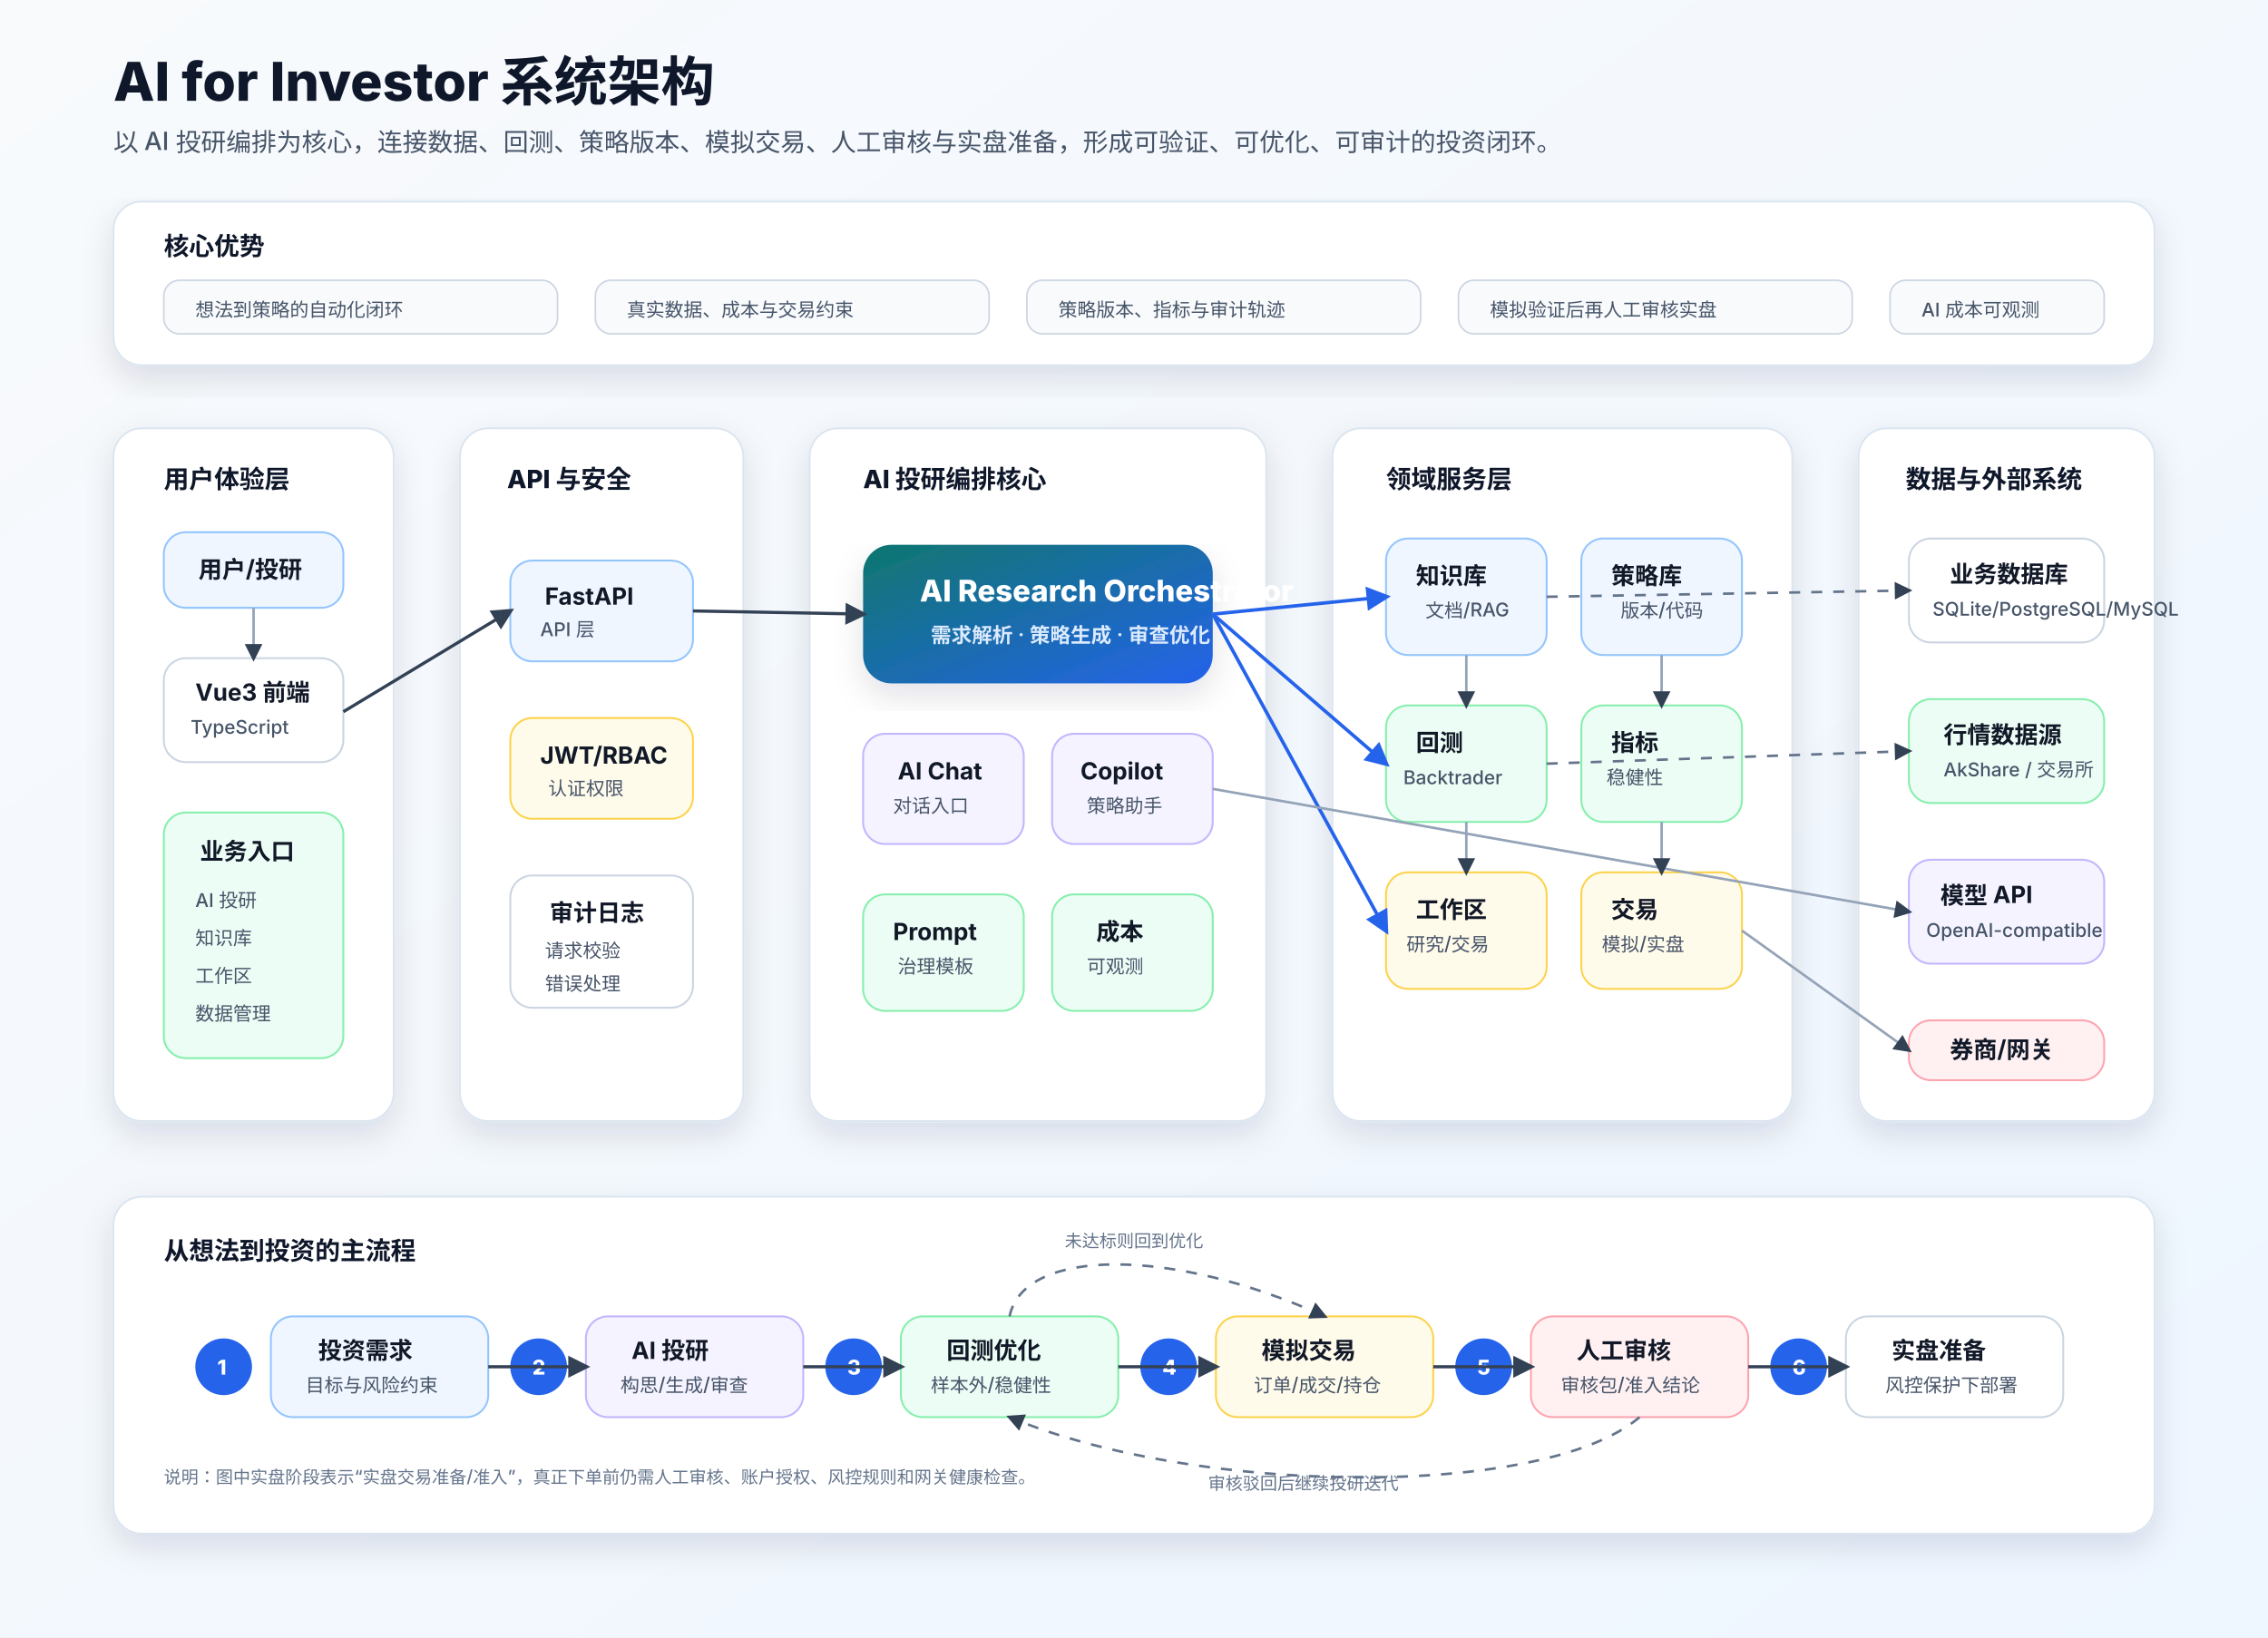
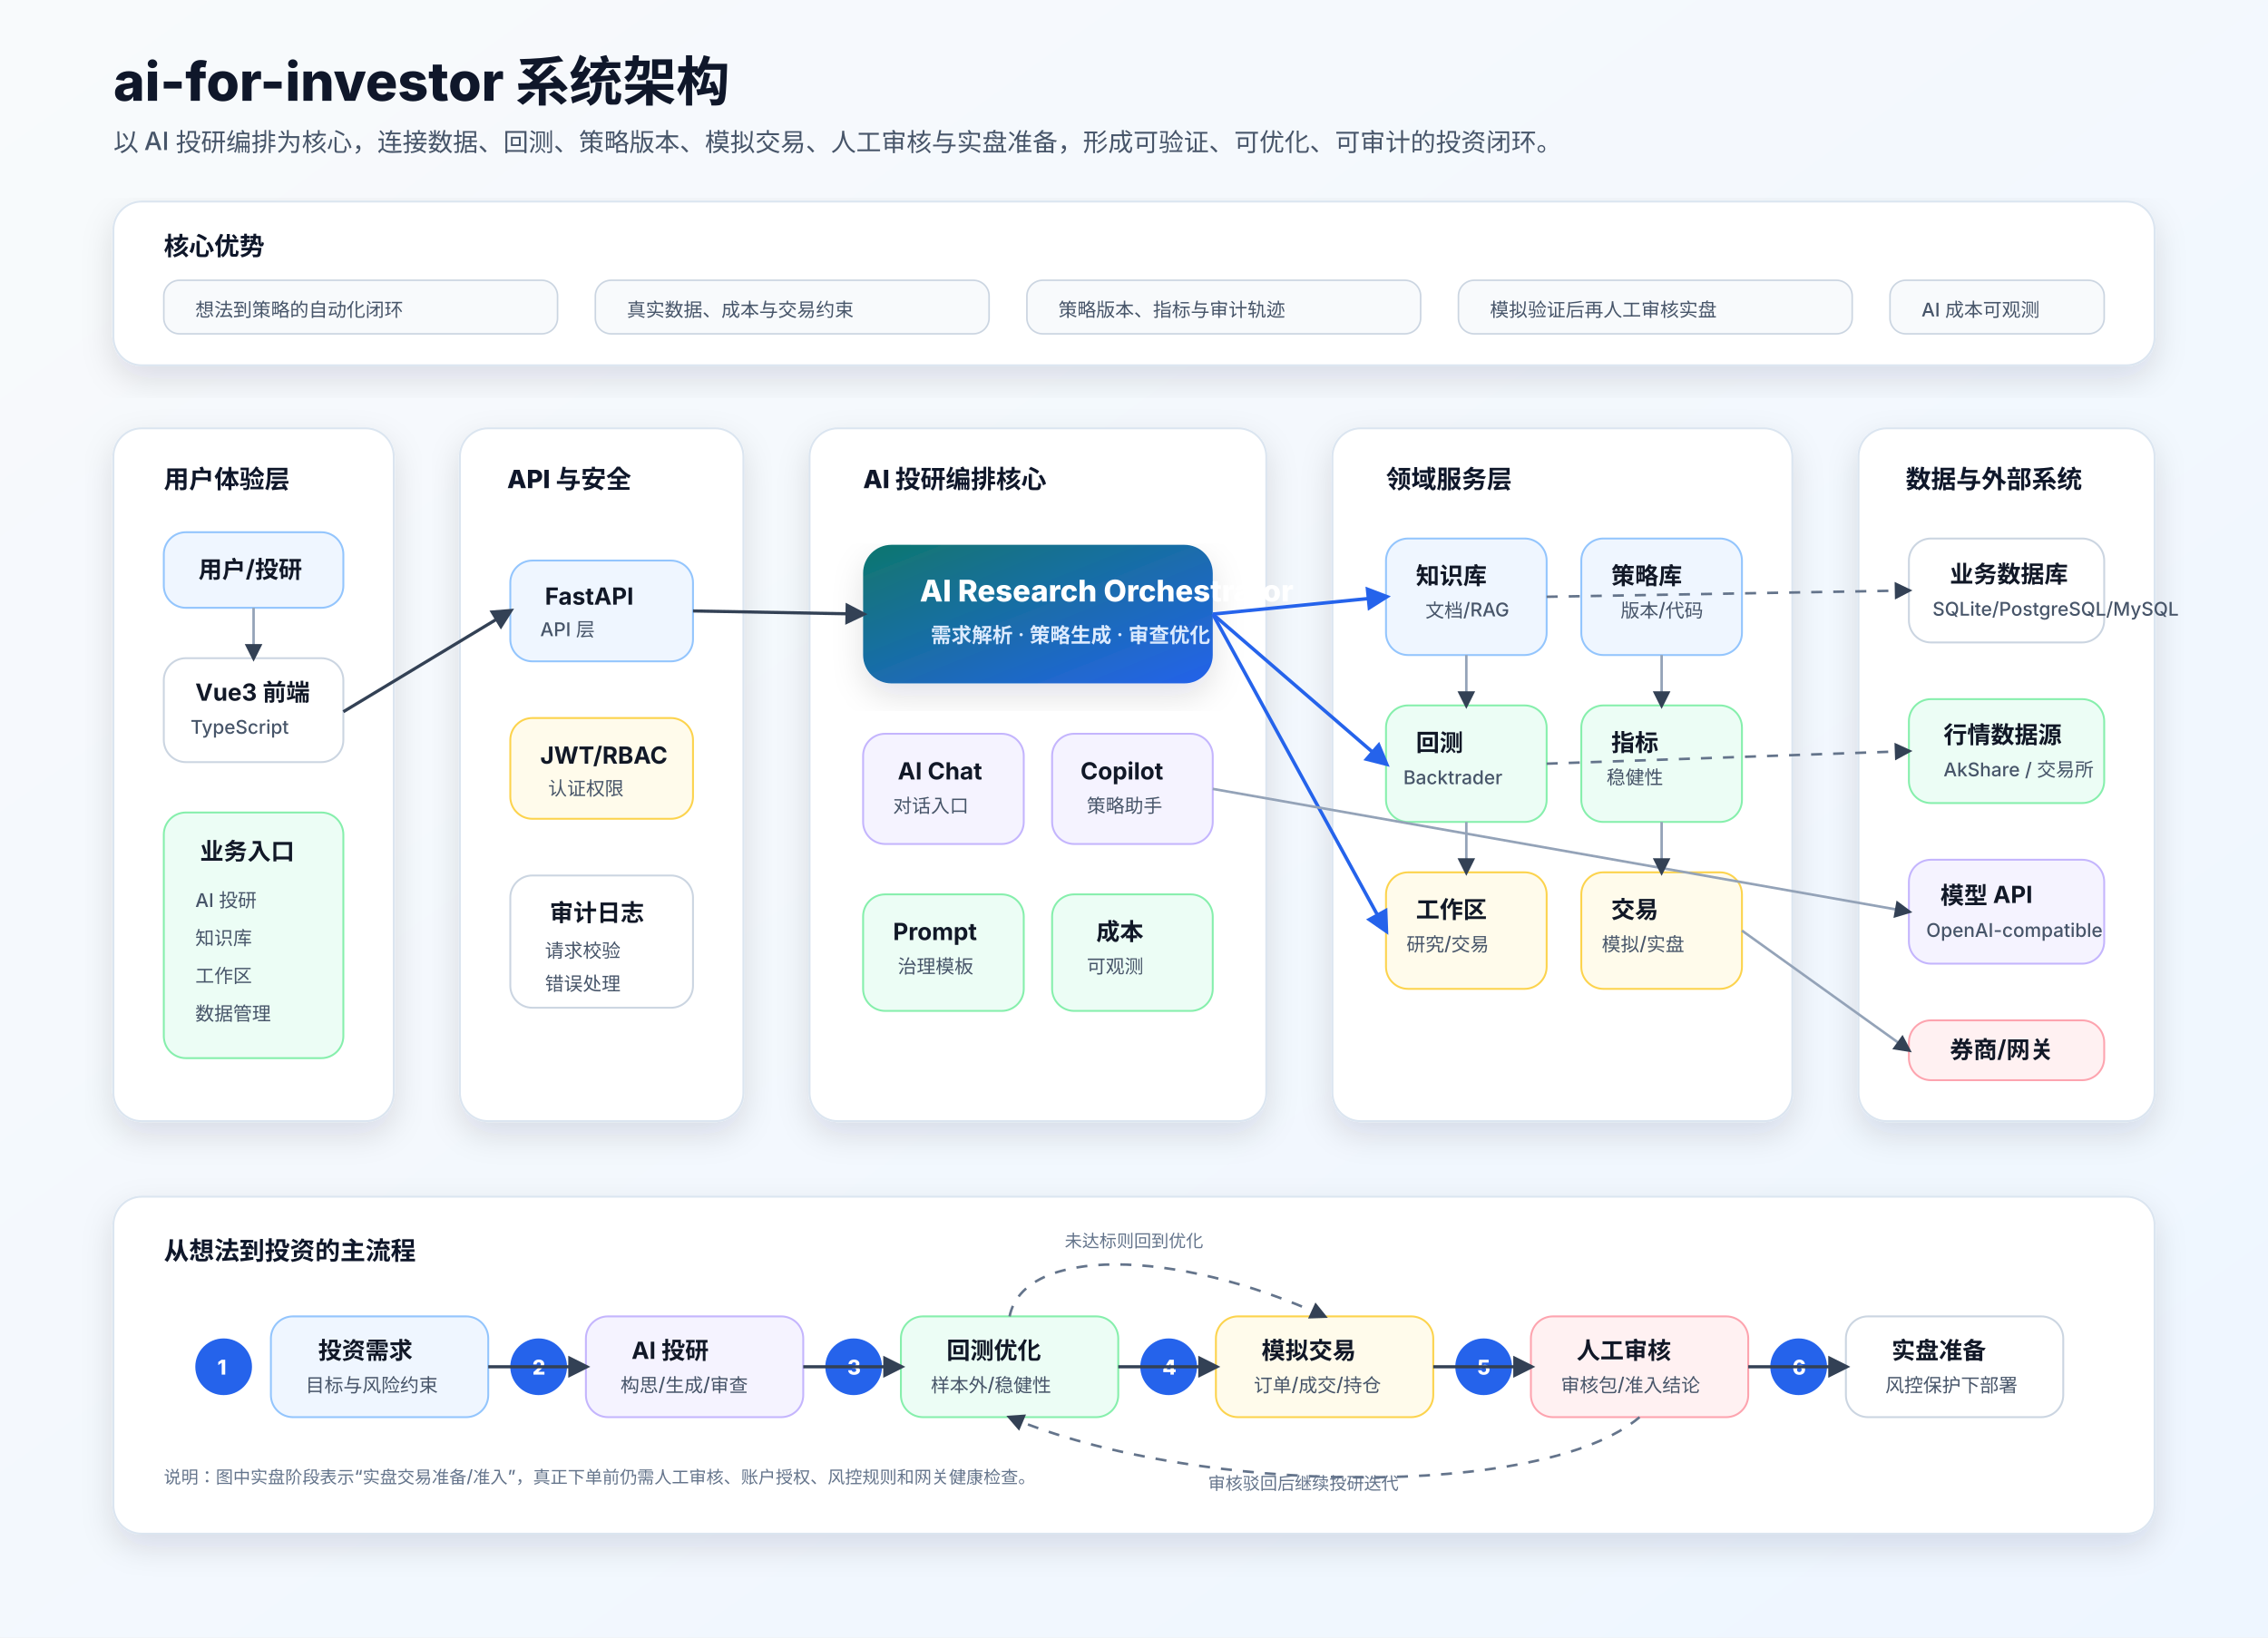
<svg xmlns="http://www.w3.org/2000/svg" width="1440" height="1040" viewBox="0 0 1440 1040" role="img" aria-labelledby="title desc">
  <defs>
    <linearGradient id="bg" x1="0" y1="0" x2="1" y2="1">
      <stop offset="0%" stop-color="#f8fafc" />
      <stop offset="100%" stop-color="#eef6ff" />
    </linearGradient>
    <linearGradient id="core" x1="0" y1="0" x2="1" y2="1">
      <stop offset="0%" stop-color="#0f766e" />
      <stop offset="100%" stop-color="#2563eb" />
    </linearGradient>
    <filter id="shadow" x="-10%" y="-10%" width="120%" height="130%">
      <feDropShadow dx="0" dy="8" stdDeviation="10" flood-color="#0f172a" flood-opacity="0.12" />
    </filter>
    <marker id="arrow" viewBox="0 0 10 10" refX="8" refY="5" markerWidth="7" markerHeight="7" orient="auto-start-reverse">
      <path d="M 0 0 L 10 5 L 0 10 z" fill="#334155" />
    </marker>
    <marker id="arrowBlue" viewBox="0 0 10 10" refX="8" refY="5" markerWidth="7" markerHeight="7" orient="auto-start-reverse">
      <path d="M 0 0 L 10 5 L 0 10 z" fill="#2563eb" />
    </marker>
    <style>
      .title { font: 800 34px system-ui, -apple-system, BlinkMacSystemFont, "Segoe UI", sans-serif; fill: #0f172a; }
      .subtitle { font: 500 16px system-ui, -apple-system, BlinkMacSystemFont, "Segoe UI", sans-serif; fill: #475569; }
      .section { font: 800 16px system-ui, -apple-system, BlinkMacSystemFont, "Segoe UI", sans-serif; fill: #0f172a; }
      .label { font: 700 15px system-ui, -apple-system, BlinkMacSystemFont, "Segoe UI", sans-serif; fill: #111827; }
      .small { font: 500 12px system-ui, -apple-system, BlinkMacSystemFont, "Segoe UI", sans-serif; fill: #475569; }
      .tiny { font: 500 11px system-ui, -apple-system, BlinkMacSystemFont, "Segoe UI", sans-serif; fill: #64748b; }
      .whiteTitle { font: 800 19px system-ui, -apple-system, BlinkMacSystemFont, "Segoe UI", sans-serif; fill: #ffffff; }
      .whiteText { font: 600 13px system-ui, -apple-system, BlinkMacSystemFont, "Segoe UI", sans-serif; fill: #dbeafe; }
      .panel { fill: #ffffff; stroke: #dbe5f0; stroke-width: 1.2; rx: 18; filter: url(#shadow); }
      .box { fill: #ffffff; stroke: #cbd5e1; stroke-width: 1.2; rx: 14; }
      .boxBlue { fill: #eff6ff; stroke: #93c5fd; stroke-width: 1.2; rx: 14; }
      .boxGreen { fill: #ecfdf5; stroke: #86efac; stroke-width: 1.2; rx: 14; }
      .boxAmber { fill: #fffbeb; stroke: #fcd34d; stroke-width: 1.2; rx: 14; }
      .boxRed { fill: #fff1f2; stroke: #fda4af; stroke-width: 1.2; rx: 14; }
      .boxPurple { fill: #f5f3ff; stroke: #c4b5fd; stroke-width: 1.2; rx: 14; }
      .line { fill: none; stroke: #334155; stroke-width: 2; marker-end: url(#arrow); }
      .lineSoft { fill: none; stroke: #94a3b8; stroke-width: 1.6; marker-end: url(#arrow); }
      .lineBlue { fill: none; stroke: #2563eb; stroke-width: 2.2; marker-end: url(#arrowBlue); }
      .dash { fill: none; stroke: #64748b; stroke-width: 1.6; stroke-dasharray: 7 7; marker-end: url(#arrow); }
      .chip { fill: #f8fafc; stroke: #cbd5e1; rx: 10; }
      .number { font: 800 13px system-ui, -apple-system, BlinkMacSystemFont, "Segoe UI", sans-serif; fill: #ffffff; }
    </style>
  </defs>
  <rect width="1440" height="1040" fill="url(#bg)" />
-   <text x="72" y="64" class="title">AI for Investor 系统架构</text>
+   <text x="72" y="64" class="title">ai-for-investor 系统架构</text>
  <text x="72" y="96" class="subtitle">以 AI 投研编排为核心，连接数据、回测、策略版本、模拟交易、人工审核与实盘准备，形成可验证、可优化、可审计的投资闭环。</text>
  <rect x="72" y="128" width="1296" height="104" class="panel" />
  <text x="104" y="162" class="section">核心优势</text>
  <rect x="104" y="178" width="250" height="34" class="chip" />
  <text x="124" y="201" class="small">想法到策略的自动化闭环</text>
  <rect x="378" y="178" width="250" height="34" class="chip" />
  <text x="398" y="201" class="small">真实数据、成本与交易约束</text>
  <rect x="652" y="178" width="250" height="34" class="chip" />
  <text x="672" y="201" class="small">策略版本、指标与审计轨迹</text>
  <rect x="926" y="178" width="250" height="34" class="chip" />
  <text x="946" y="201" class="small">模拟验证后再人工审核实盘</text>
  <rect x="1200" y="178" width="136" height="34" class="chip" />
  <text x="1220" y="201" class="small">AI 成本可观测</text>
  <rect x="72" y="272" width="178" height="440" class="panel" />
  <text x="104" y="310" class="section">用户体验层</text>
  <rect x="104" y="338" width="114" height="48" class="boxBlue" />
  <text x="126" y="367" class="label">用户/投研</text>
  <rect x="104" y="418" width="114" height="66" class="box" />
  <text x="124" y="445" class="label">Vue3 前端</text>
  <text x="121" y="466" class="small">TypeScript</text>
  <rect x="104" y="516" width="114" height="156" class="boxGreen" />
  <text x="127" y="546" class="label">业务入口</text>
  <text x="124" y="576" class="small">AI 投研</text>
  <text x="124" y="600" class="small">知识库</text>
  <text x="124" y="624" class="small">工作区</text>
  <text x="124" y="648" class="small">数据管理</text>
  <rect x="292" y="272" width="180" height="440" class="panel" />
  <text x="322" y="310" class="section">API 与安全</text>
  <rect x="324" y="356" width="116" height="64" class="boxBlue" />
  <text x="346" y="384" class="label">FastAPI</text>
  <text x="343" y="404" class="small">API 层</text>
  <rect x="324" y="456" width="116" height="64" class="boxAmber" />
  <text x="343" y="485" class="label">JWT/RBAC</text>
  <text x="348" y="505" class="small">认证权限</text>
  <rect x="324" y="556" width="116" height="84" class="box" />
  <text x="349" y="585" class="label">审计日志</text>
  <text x="346" y="608" class="small">请求校验</text>
  <text x="346" y="629" class="small">错误处理</text>
  <rect x="514" y="272" width="290" height="440" class="panel" />
  <text x="548" y="310" class="section">AI 投研编排核心</text>
  <rect x="548" y="346" width="222" height="88" fill="url(#core)" rx="18" filter="url(#shadow)" />
  <text x="584" y="382" class="whiteTitle">AI Research Orchestrator</text>
  <text x="591" y="408" class="whiteText">需求解析 · 策略生成 · 审查优化</text>
  <rect x="548" y="466" width="102" height="70" class="boxPurple" />
  <text x="570" y="495" class="label">AI Chat</text>
  <text x="567" y="516" class="small">对话入口</text>
  <rect x="668" y="466" width="102" height="70" class="boxPurple" />
  <text x="686" y="495" class="label">Copilot</text>
  <text x="690" y="516" class="small">策略助手</text>
  <rect x="548" y="568" width="102" height="74" class="boxGreen" />
  <text x="567" y="597" class="label">Prompt</text>
  <text x="570" y="618" class="small">治理模板</text>
  <rect x="668" y="568" width="102" height="74" class="boxGreen" />
  <text x="696" y="597" class="label">成本</text>
  <text x="690" y="618" class="small">可观测</text>
  <rect x="846" y="272" width="292" height="440" class="panel" />
  <text x="880" y="310" class="section">领域服务层</text>
  <rect x="880" y="342" width="102" height="74" class="boxBlue" />
  <text x="899" y="371" class="label">知识库</text>
  <text x="905" y="392" class="small">文档/RAG</text>
  <rect x="1004" y="342" width="102" height="74" class="boxBlue" />
  <text x="1023" y="371" class="label">策略库</text>
  <text x="1029" y="392" class="small">版本/代码</text>
  <rect x="880" y="448" width="102" height="74" class="boxGreen" />
  <text x="899" y="477" class="label">回测</text>
  <text x="891" y="498" class="small">Backtrader</text>
  <rect x="1004" y="448" width="102" height="74" class="boxGreen" />
  <text x="1023" y="477" class="label">指标</text>
  <text x="1020" y="498" class="small">稳健性</text>
  <rect x="880" y="554" width="102" height="74" class="boxAmber" />
  <text x="899" y="583" class="label">工作区</text>
  <text x="893" y="604" class="small">研究/交易</text>
  <rect x="1004" y="554" width="102" height="74" class="boxAmber" />
  <text x="1023" y="583" class="label">交易</text>
  <text x="1017" y="604" class="small">模拟/实盘</text>
  <rect x="1180" y="272" width="188" height="440" class="panel" />
  <text x="1210" y="310" class="section">数据与外部系统</text>
  <rect x="1212" y="342" width="124" height="66" class="box" />
  <text x="1238" y="370" class="label">业务数据库</text>
  <text x="1227" y="391" class="small">SQLite/PostgreSQL/MySQL</text>
  <rect x="1212" y="444" width="124" height="66" class="boxGreen" />
  <text x="1234" y="472" class="label">行情数据源</text>
  <text x="1234" y="493" class="small">AkShare / 交易所</text>
  <rect x="1212" y="546" width="124" height="66" class="boxPurple" />
  <text x="1232" y="574" class="label">模型 API</text>
  <text x="1223" y="595" class="small">OpenAI-compatible</text>
  <rect x="1212" y="648" width="124" height="38" class="boxRed" />
  <text x="1238" y="672" class="label">券商/网关</text>
  <path d="M 161 386 L 161 418" class="lineSoft" />
  <path d="M 218 452 L 324 388" class="line" />
  <path d="M 440 388 L 548 390" class="line" />
  <path d="M 770 390 L 880 379" class="lineBlue" />
  <path d="M 770 390 L 880 485" class="lineBlue" />
  <path d="M 770 390 L 880 591" class="lineBlue" />
  <path d="M 982 379 L 1212 375" class="dash" />
  <path d="M 982 485 L 1212 477" class="dash" />
  <path d="M 770 501 L 1212 579" class="lineSoft" />
  <path d="M 1106 591 L 1212 667" class="lineSoft" />
  <path d="M 931 416 L 931 448" class="lineSoft" />
  <path d="M 1055 416 L 1055 448" class="lineSoft" />
  <path d="M 931 522 L 931 554" class="lineSoft" />
  <path d="M 1055 522 L 1055 554" class="lineSoft" />
  <rect x="72" y="760" width="1296" height="214" class="panel" />
  <text x="104" y="800" class="section">从想法到投资的主流程</text>
  <g>
    <circle cx="142" cy="868" r="18" fill="#2563eb" />
    <text x="138" y="873" class="number">1</text>
    <rect x="172" y="836" width="138" height="64" class="boxBlue" />
    <text x="202" y="863" class="label">投资需求</text>
    <text x="194" y="884" class="small">目标与风险约束</text>
  </g>
  <g>
    <circle cx="342" cy="868" r="18" fill="#2563eb" />
    <text x="338" y="873" class="number">2</text>
    <rect x="372" y="836" width="138" height="64" class="boxPurple" />
    <text x="401" y="863" class="label">AI 投研</text>
    <text x="394" y="884" class="small">构思/生成/审查</text>
  </g>
  <g>
    <circle cx="542" cy="868" r="18" fill="#2563eb" />
    <text x="538" y="873" class="number">3</text>
    <rect x="572" y="836" width="138" height="64" class="boxGreen" />
    <text x="601" y="863" class="label">回测优化</text>
    <text x="591" y="884" class="small">样本外/稳健性</text>
  </g>
  <g>
    <circle cx="742" cy="868" r="18" fill="#2563eb" />
    <text x="738" y="873" class="number">4</text>
    <rect x="772" y="836" width="138" height="64" class="boxAmber" />
    <text x="801" y="863" class="label">模拟交易</text>
    <text x="796" y="884" class="small">订单/成交/持仓</text>
  </g>
  <g>
    <circle cx="942" cy="868" r="18" fill="#2563eb" />
    <text x="938" y="873" class="number">5</text>
    <rect x="972" y="836" width="138" height="64" class="boxRed" />
    <text x="1001" y="863" class="label">人工审核</text>
    <text x="991" y="884" class="small">审核包/准入结论</text>
  </g>
  <g>
    <circle cx="1142" cy="868" r="18" fill="#2563eb" />
    <text x="1138" y="873" class="number">6</text>
    <rect x="1172" y="836" width="138" height="64" class="box" />
    <text x="1201" y="863" class="label">实盘准备</text>
    <text x="1197" y="884" class="small">风控保护下部署</text>
  </g>
  <path d="M 310 868 L 372 868" class="line" />
  <path d="M 510 868 L 572 868" class="line" />
  <path d="M 710 868 L 772 868" class="line" />
  <path d="M 910 868 L 972 868" class="line" />
  <path d="M 1110 868 L 1172 868" class="line" />
  <path d="M 641 836 C 650 792, 745 792, 841 836" class="dash" />
  <text x="676" y="792" class="tiny">未达标则回到优化</text>
  <path d="M 1041 900 C 980 952, 760 950, 641 900" class="dash" />
  <text x="767" y="946" class="tiny">审核驳回后继续投研迭代</text>
  <text x="104" y="942" class="tiny">说明：图中实盘阶段表示“实盘交易准备/准入”，真正下单前仍需人工审核、账户授权、风控规则和网关健康检查。</text>
</svg>
